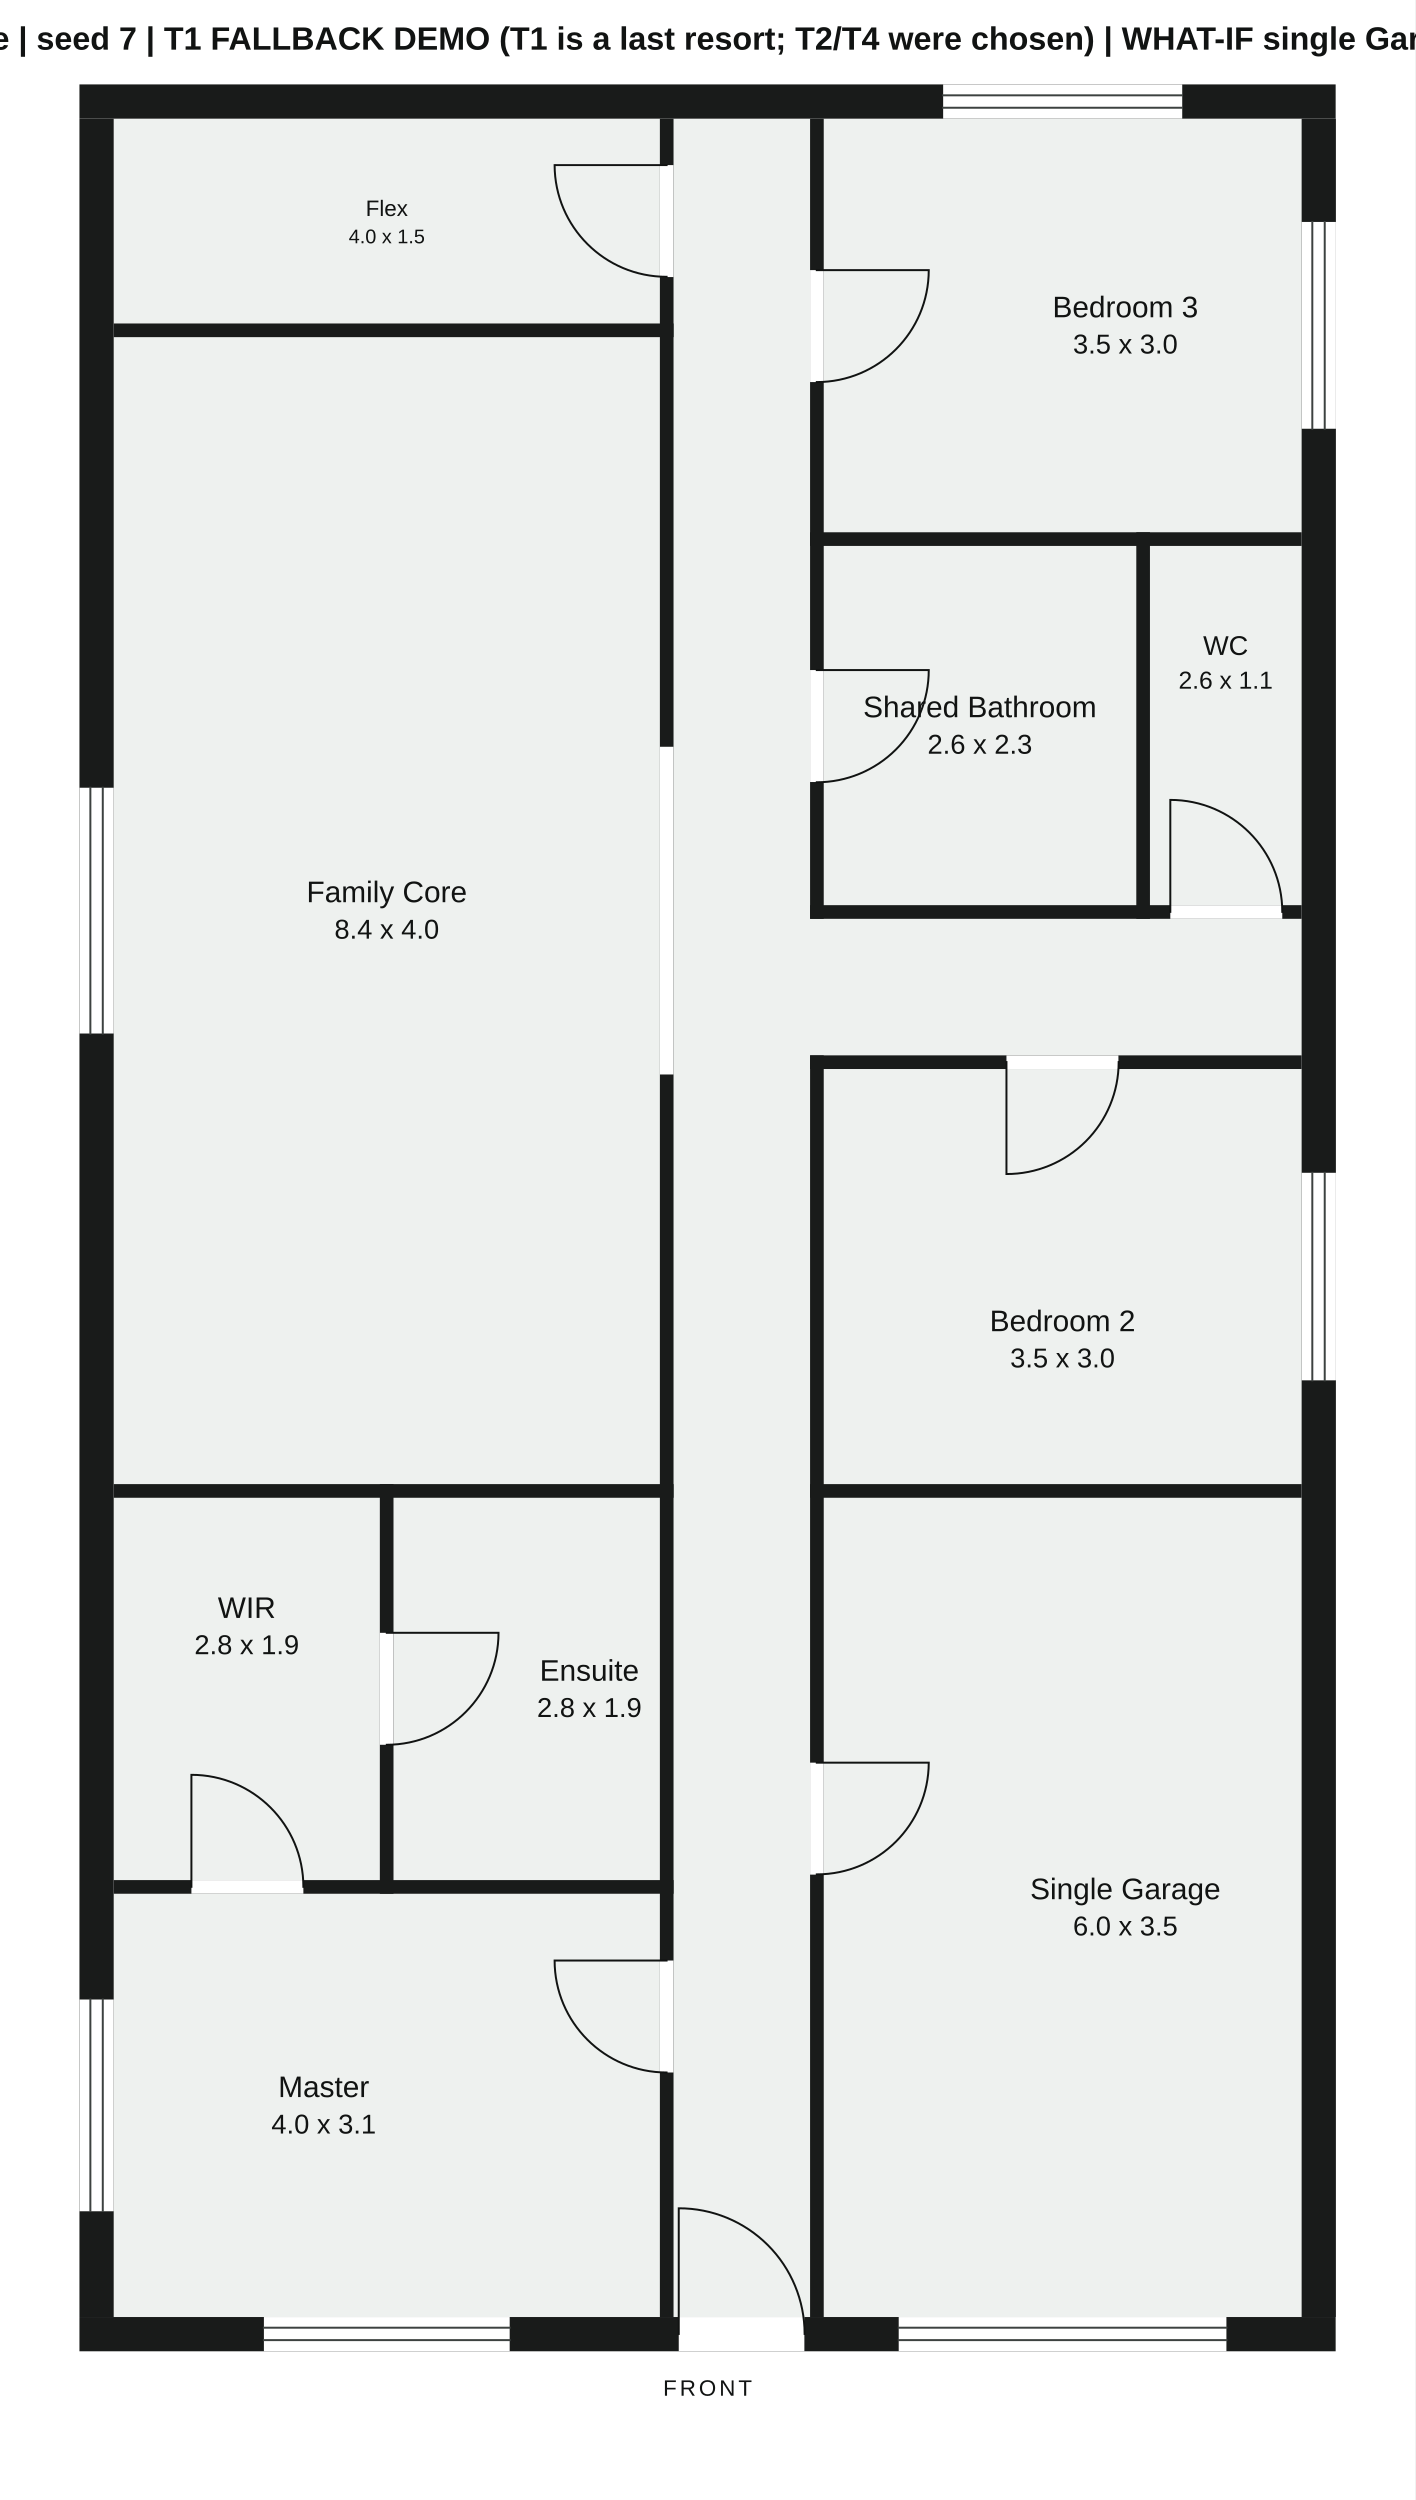
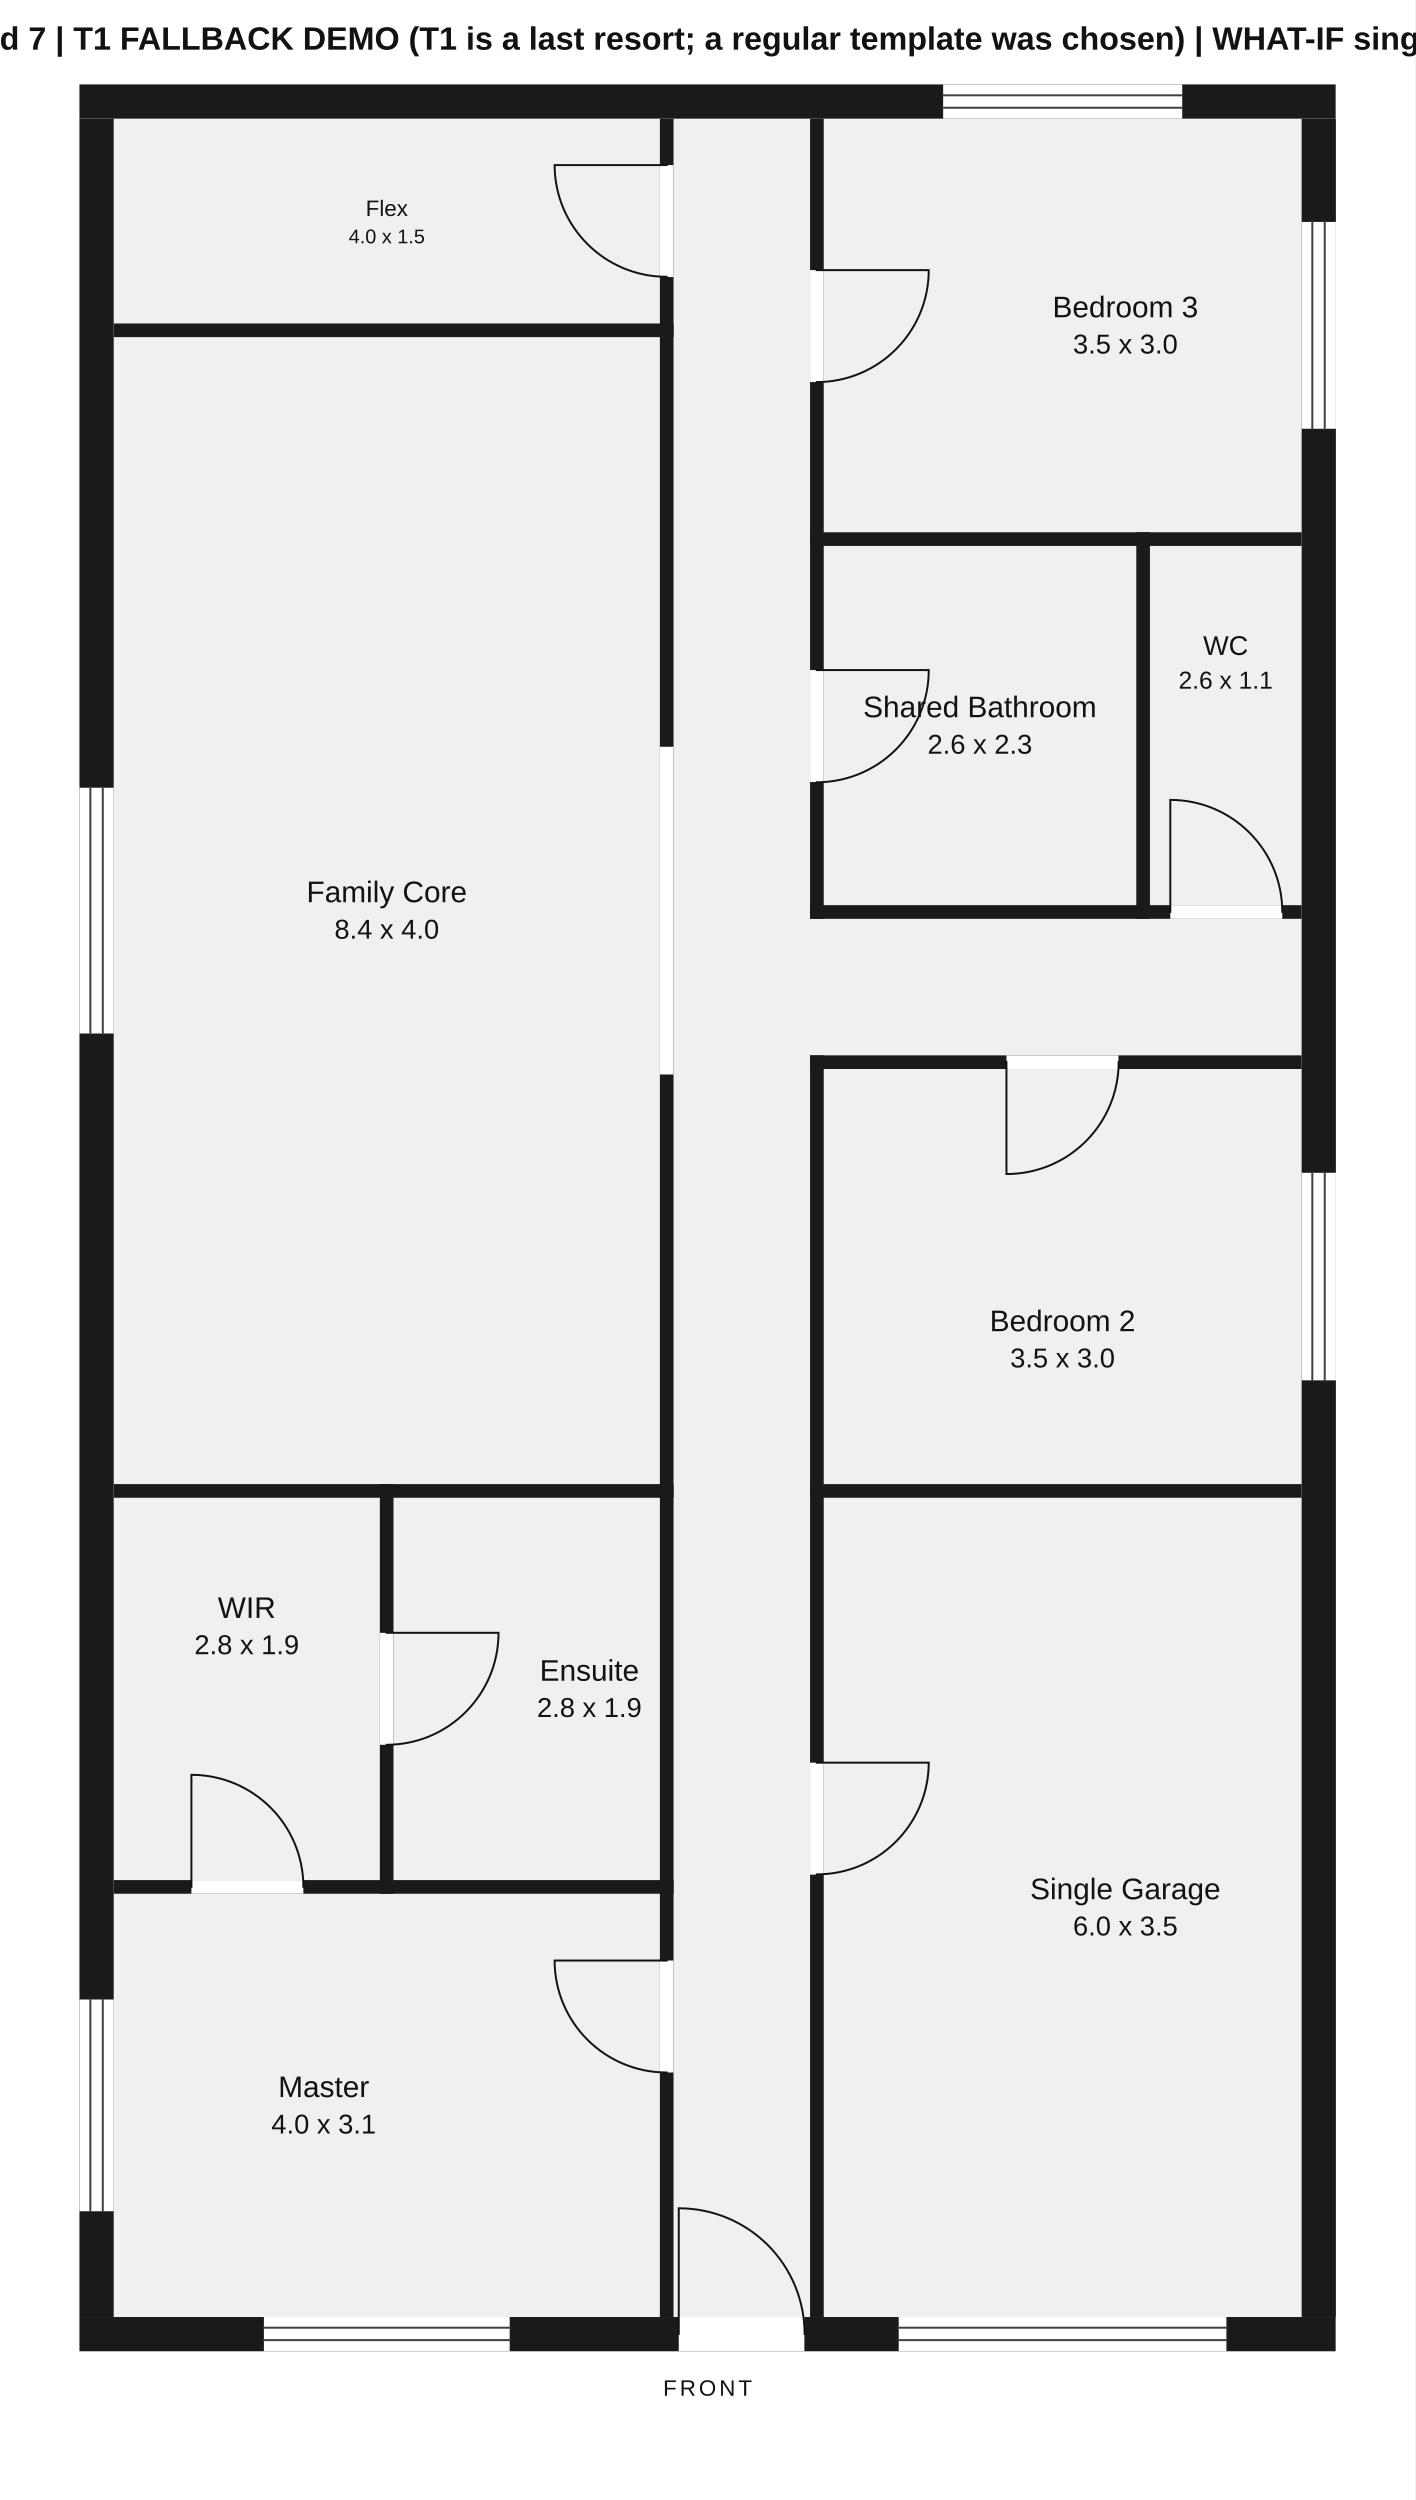
- <svg xmlns="http://www.w3.org/2000/svg" width="570" height="1007" viewBox="0 0 570 1007" role="img" aria-label="GB-01 without Alfresco (D63) | T1 wing-garage | seed 7 | T1 FALLBACK DEMO (T1 is a last resort; T2/T4 were chosen) | WHAT-IF single Garage, not the brief | provisional · candidate 7-0" font-family="Arial, Helvetica, sans-serif" shape-rendering="geometricPrecision">
+ <svg xmlns="http://www.w3.org/2000/svg" width="570" height="1007" viewBox="0 0 570 1007" role="img" aria-label="GB-01 without Alfresco (D63) | T1 wing-garage | seed 7 | T1 FALLBACK DEMO (T1 is a last resort; a regular template was chosen) | WHAT-IF single Garage, not the brief | provisional · candidate 7-0" font-family="Arial, Helvetica, sans-serif" shape-rendering="geometricPrecision">
  <rect width="100%" height="100%" fill="#fff" />
  <rect x="45.8" y="47.8" width="478.5" height="885.5" fill="#eef1ef" stroke="none" />
  <rect x="45.8" y="762.8" width="220.0" height="170.5" fill="#eef1ef" stroke="none" />
  <rect x="45.8" y="603.3" width="107.3" height="154.0" fill="#eef1ef" stroke="none" />
  <rect x="158.5" y="603.3" width="107.3" height="154.0" fill="#eef1ef" stroke="none" />
  <rect x="331.8" y="603.3" width="192.5" height="330.0" fill="#eef1ef" stroke="none" />
  <rect x="331.8" y="430.6" width="192.5" height="167.2" fill="#eef1ef" stroke="none" />
  <rect x="331.8" y="219.9" width="126.0" height="144.7" fill="#eef1ef" stroke="none" />
  <rect x="463.2" y="219.9" width="61.0" height="144.7" fill="#eef1ef" stroke="none" />
  <rect x="331.8" y="47.8" width="192.5" height="166.7" fill="#eef1ef" stroke="none" />
  <rect x="45.8" y="135.8" width="220.0" height="462.0" fill="#eef1ef" stroke="none" />
  <rect x="271.3" y="861.8" width="55.0" height="71.5" fill="#eef1ef" stroke="none" />
  <rect x="271.3" y="47.8" width="55.0" height="814.0" fill="#eef1ef" stroke="none" />
  <rect x="331.8" y="370.1" width="192.5" height="55.0" fill="#eef1ef" stroke="none" />
  <rect x="301.5" y="370.1" width="55.0" height="55.0" fill="#eef1ef" stroke="none" />
  <rect x="32.0" y="34.0" width="506.0" height="13.8" fill="#191b1a" stroke="none" />
  <rect x="32.0" y="933.3" width="506.0" height="13.8" fill="#191b1a" stroke="none" />
  <rect x="32.0" y="47.8" width="13.8" height="885.5" fill="#191b1a" stroke="none" />
  <rect x="524.3" y="47.8" width="13.8" height="885.5" fill="#191b1a" stroke="none" />
  <rect x="265.8" y="47.8" width="5.5" height="885.5" fill="#191b1a" stroke="none" />
  <rect x="153.0" y="597.8" width="5.5" height="165.0" fill="#191b1a" stroke="none" />
  <rect x="326.3" y="47.8" width="5.5" height="322.3" fill="#191b1a" stroke="none" />
  <rect x="326.3" y="425.1" width="5.5" height="508.2" fill="#191b1a" stroke="none" />
  <rect x="457.7" y="214.4" width="5.5" height="155.7" fill="#191b1a" stroke="none" />
  <rect x="45.8" y="757.3" width="225.5" height="5.5" fill="#191b1a" stroke="none" />
  <rect x="45.8" y="597.8" width="225.5" height="5.5" fill="#191b1a" stroke="none" />
  <rect x="326.3" y="597.8" width="198.0" height="5.5" fill="#191b1a" stroke="none" />
  <rect x="326.3" y="425.1" width="198.0" height="5.5" fill="#191b1a" stroke="none" />
  <rect x="326.3" y="214.4" width="198.0" height="5.5" fill="#191b1a" stroke="none" />
  <rect x="326.3" y="364.6" width="198.0" height="5.5" fill="#191b1a" stroke="none" />
  <rect x="45.8" y="130.3" width="225.5" height="5.5" fill="#191b1a" stroke="none" />
  <g class="presentational-window" data-room-id="master">
    <rect x="106.3" y="933.3" width="99.0" height="13.8" fill="#fff" stroke="none" />
    <line x1="106.3" y1="937.6" x2="205.3" y2="937.6" stroke="#3d4240" stroke-width="0.8" stroke-linecap="square" />
    <line x1="106.3" y1="942.6" x2="205.3" y2="942.6" stroke="#3d4240" stroke-width="0.8" stroke-linecap="square" />
  </g>
  <g class="presentational-window" data-room-id="master">
    <rect x="32.0" y="805.4" width="13.8" height="85.3" fill="#fff" stroke="none" />
    <line x1="36.4" y1="805.4" x2="36.4" y2="890.6" stroke="#3d4240" stroke-width="0.8" stroke-linecap="square" />
    <line x1="41.4" y1="805.4" x2="41.4" y2="890.6" stroke="#3d4240" stroke-width="0.8" stroke-linecap="square" />
  </g>
  <g class="presentational-window" data-room-id="bed2">
    <rect x="524.3" y="472.4" width="13.8" height="83.6" fill="#fff" stroke="none" />
    <line x1="528.6" y1="472.4" x2="528.6" y2="556.0" stroke="#3d4240" stroke-width="0.8" stroke-linecap="square" />
    <line x1="533.6" y1="472.4" x2="533.6" y2="556.0" stroke="#3d4240" stroke-width="0.8" stroke-linecap="square" />
  </g>
  <g class="presentational-window" data-room-id="bed3">
    <rect x="379.9" y="34.0" width="96.3" height="13.8" fill="#fff" stroke="none" />
    <line x1="379.9" y1="38.4" x2="476.1" y2="38.4" stroke="#3d4240" stroke-width="0.8" stroke-linecap="square" />
    <line x1="379.9" y1="43.4" x2="476.1" y2="43.4" stroke="#3d4240" stroke-width="0.8" stroke-linecap="square" />
  </g>
  <g class="presentational-window" data-room-id="bed3">
    <rect x="524.3" y="89.4" width="13.8" height="83.3" fill="#fff" stroke="none" />
    <line x1="528.6" y1="89.4" x2="528.6" y2="172.7" stroke="#3d4240" stroke-width="0.8" stroke-linecap="square" />
    <line x1="533.6" y1="89.4" x2="533.6" y2="172.7" stroke="#3d4240" stroke-width="0.8" stroke-linecap="square" />
  </g>
  <g class="presentational-window" data-room-id="core">
    <rect x="32.0" y="317.3" width="13.8" height="99.0" fill="#fff" stroke="none" />
    <line x1="36.4" y1="317.3" x2="36.4" y2="416.3" stroke="#3d4240" stroke-width="0.8" stroke-linecap="square" />
    <line x1="41.4" y1="317.3" x2="41.4" y2="416.3" stroke="#3d4240" stroke-width="0.8" stroke-linecap="square" />
  </g>
  <g data-door-id="D-master" data-door-style="swing">
    <rect x="265.8" y="789.7" width="5.5" height="45.1" fill="#fff" stroke="none" />
    <path d="M268.5 789.7 L223.4 789.7 M268.5 834.8 A45.1 45.1 0 0 1 223.4 789.7" fill="none" stroke="#111312" stroke-width="0.8" stroke-linecap="square" />
  </g>
  <g data-door-id="D-wir" data-door-style="swing">
    <rect x="77.1" y="757.3" width="45.1" height="5.5" fill="#fff" stroke="none" />
    <path d="M77.1 760.0 L77.1 714.9 M122.2 760.0 A45.1 45.1 0 0 0 77.1 714.9" fill="none" stroke="#111312" stroke-width="0.8" stroke-linecap="square" />
  </g>
  <g data-door-id="D-ensuite" data-door-style="swing">
    <rect x="153.0" y="657.7" width="5.5" height="45.1" fill="#fff" stroke="none" />
    <path d="M155.8 657.7 L200.8 657.7 M155.8 702.8 A45.1 45.1 0 0 0 200.8 657.7" fill="none" stroke="#111312" stroke-width="0.8" stroke-linecap="square" />
  </g>
  <g data-door-id="D-garage" data-door-style="swing">
    <rect x="326.3" y="710.0" width="5.5" height="45.1" fill="#fff" stroke="none" />
    <path d="M329.0 710.0 L374.1 710.0 M329.0 755.0 A45.1 45.1 0 0 0 374.1 710.0" fill="none" stroke="#111312" stroke-width="0.8" stroke-linecap="square" />
  </g>
  <g data-door-id="D-bed2" data-door-style="swing">
    <rect x="405.4" y="425.1" width="45.1" height="5.5" fill="#fff" stroke="none" />
    <path d="M405.4 427.8 L405.4 472.9 M450.6 427.8 A45.1 45.1 0 0 1 405.4 472.9" fill="none" stroke="#111312" stroke-width="0.8" stroke-linecap="square" />
  </g>
  <g data-door-id="D-bath" data-door-style="swing">
    <rect x="326.3" y="269.9" width="5.5" height="45.1" fill="#fff" stroke="none" />
    <path d="M329.0 269.9 L374.1 269.9 M329.0 315.1 A45.1 45.1 0 0 0 374.1 269.9" fill="none" stroke="#111312" stroke-width="0.8" stroke-linecap="square" />
  </g>
  <g data-door-id="D-wc" data-door-style="swing">
    <rect x="471.4" y="364.6" width="45.1" height="5.5" fill="#fff" stroke="none" />
    <path d="M471.4 367.3 L471.4 322.2 M516.5 367.3 A45.1 45.1 0 0 0 471.4 322.2" fill="none" stroke="#111312" stroke-width="0.8" stroke-linecap="square" />
  </g>
  <g data-door-id="D-bed3" data-door-style="swing">
    <rect x="326.3" y="108.8" width="5.5" height="45.1" fill="#fff" stroke="none" />
    <path d="M329.0 108.8 L374.1 108.8 M329.0 153.9 A45.1 45.1 0 0 0 374.1 108.8" fill="none" stroke="#111312" stroke-width="0.8" stroke-linecap="square" />
  </g>
  <g data-door-id="D-flex-rear" data-door-style="swing">
    <rect x="265.8" y="66.5" width="5.5" height="45.1" fill="#fff" stroke="none" />
    <path d="M268.5 66.5 L223.4 66.5 M268.5 111.5 A45.1 45.1 0 0 1 223.4 66.5" fill="none" stroke="#111312" stroke-width="0.8" stroke-linecap="square" />
  </g>
  <g data-door-id="C-H-stem-core" data-door-style="cased">
    <rect x="265.8" y="300.8" width="5.5" height="132.0" fill="#fff" stroke="none" />
  </g>
  <g data-door-id="D-front" data-door-style="swing">
    <rect x="273.4" y="933.3" width="50.6" height="13.8" fill="#fff" stroke="none" />
    <path d="M273.4 940.1 L273.4 889.5 M324.1 940.1 A50.6 50.6 0 0 0 273.4 889.5" fill="none" stroke="#111312" stroke-width="0.8" stroke-linecap="square" />
  </g>
  <g data-door-id="D-vehicle" data-door-style="vehicle">
    <rect x="362.0" y="933.3" width="132.0" height="13.8" fill="#fff" stroke="none" />
    <line x1="362.0" y1="937.6" x2="494.0" y2="937.6" stroke="#3d4240" stroke-width="0.8" stroke-linecap="square" />
    <line x1="362.0" y1="942.6" x2="494.0" y2="942.6" stroke="#3d4240" stroke-width="0.8" stroke-linecap="square" />
  </g>
  <g class="room-label" data-room-id="master">
    <text x="130.4" y="844.7" font-size="12.0" font-weight="500" text-anchor="middle" fill="#111312">Master</text>
    <text x="130.4" y="859.4" font-size="11.0" text-anchor="middle" fill="#111312">4.0 x 3.1</text>
  </g>
  <g class="room-label" data-room-id="wir">
    <text x="99.4" y="651.7" font-size="12.0" font-weight="500" text-anchor="middle" fill="#111312">WIR</text>
    <text x="99.4" y="666.3" font-size="11.0" text-anchor="middle" fill="#111312">2.8 x 1.9</text>
  </g>
  <g class="room-label" data-room-id="ensuite">
    <text x="237.4" y="677.0" font-size="12.0" font-weight="500" text-anchor="middle" fill="#111312">Ensuite</text>
    <text x="237.4" y="691.6" font-size="11.0" text-anchor="middle" fill="#111312">2.8 x 1.9</text>
  </g>
  <g class="room-label" data-room-id="garage">
    <text x="453.3" y="765.0" font-size="12.0" font-weight="500" text-anchor="middle" fill="#111312">Single Garage</text>
    <text x="453.3" y="779.6" font-size="11.0" text-anchor="middle" fill="#111312">6.0 x 3.5</text>
  </g>
  <g class="room-label" data-room-id="bed2">
    <text x="428.0" y="536.2" font-size="12.0" font-weight="500" text-anchor="middle" fill="#111312">Bedroom 2</text>
    <text x="428.0" y="550.8" font-size="11.0" text-anchor="middle" fill="#111312">3.5 x 3.0</text>
  </g>
  <g class="room-label" data-room-id="bath">
    <text x="394.7" y="288.9" font-size="12.0" font-weight="500" text-anchor="middle" fill="#111312">Shared Bathroom</text>
    <text x="394.7" y="303.6" font-size="11.0" text-anchor="middle" fill="#111312">2.6 x 2.3</text>
  </g>
  <g class="room-label" data-room-id="wc">
    <text x="493.7" y="263.8" font-size="10.9" font-weight="500" text-anchor="middle" fill="#111312">WC</text>
    <text x="493.7" y="277.4" font-size="9.9" text-anchor="middle" fill="#111312">2.6 x 1.1</text>
  </g>
  <g class="room-label" data-room-id="bed3">
    <text x="453.3" y="127.8" font-size="12.0" font-weight="500" text-anchor="middle" fill="#111312">Bedroom 3</text>
    <text x="453.3" y="142.4" font-size="11.0" text-anchor="middle" fill="#111312">3.5 x 3.0</text>
  </g>
  <g class="room-label" data-room-id="core">
    <text x="155.8" y="363.4" font-size="12.0" font-weight="500" text-anchor="middle" fill="#111312">Family Core</text>
    <text x="155.8" y="378.1" font-size="11.0" text-anchor="middle" fill="#111312">8.4 x 4.0</text>
  </g>
  <g class="flex-label" data-flex-id="flex-rear">
    <text x="155.8" y="87.0" font-size="9" font-weight="500" text-anchor="middle" fill="#111312">Flex</text>
    <text x="155.8" y="98.0" font-size="8" text-anchor="middle" fill="#111312">4.0 x 1.5</text>
  </g>
-   <text x="285.0" y="20" font-size="13" font-weight="600" text-anchor="middle" fill="#111312">GB-01 without Alfresco (D63) | T1 wing-garage | seed 7 | T1 FALLBACK DEMO (T1 is a last resort; T2/T4 were chosen) | WHAT-IF single Garage, not the brief | provisional · candidate 7-0</text>
+   <text x="285.0" y="20" font-size="13" font-weight="600" text-anchor="middle" fill="#111312">GB-01 without Alfresco (D63) | T1 wing-garage | seed 7 | T1 FALLBACK DEMO (T1 is a last resort; a regular template was chosen) | WHAT-IF single Garage, not the brief | provisional · candidate 7-0</text>
  <text x="285.0" y="965.0" font-size="9" letter-spacing="1.2" text-anchor="middle" fill="#111312">FRONT</text>
</svg>
